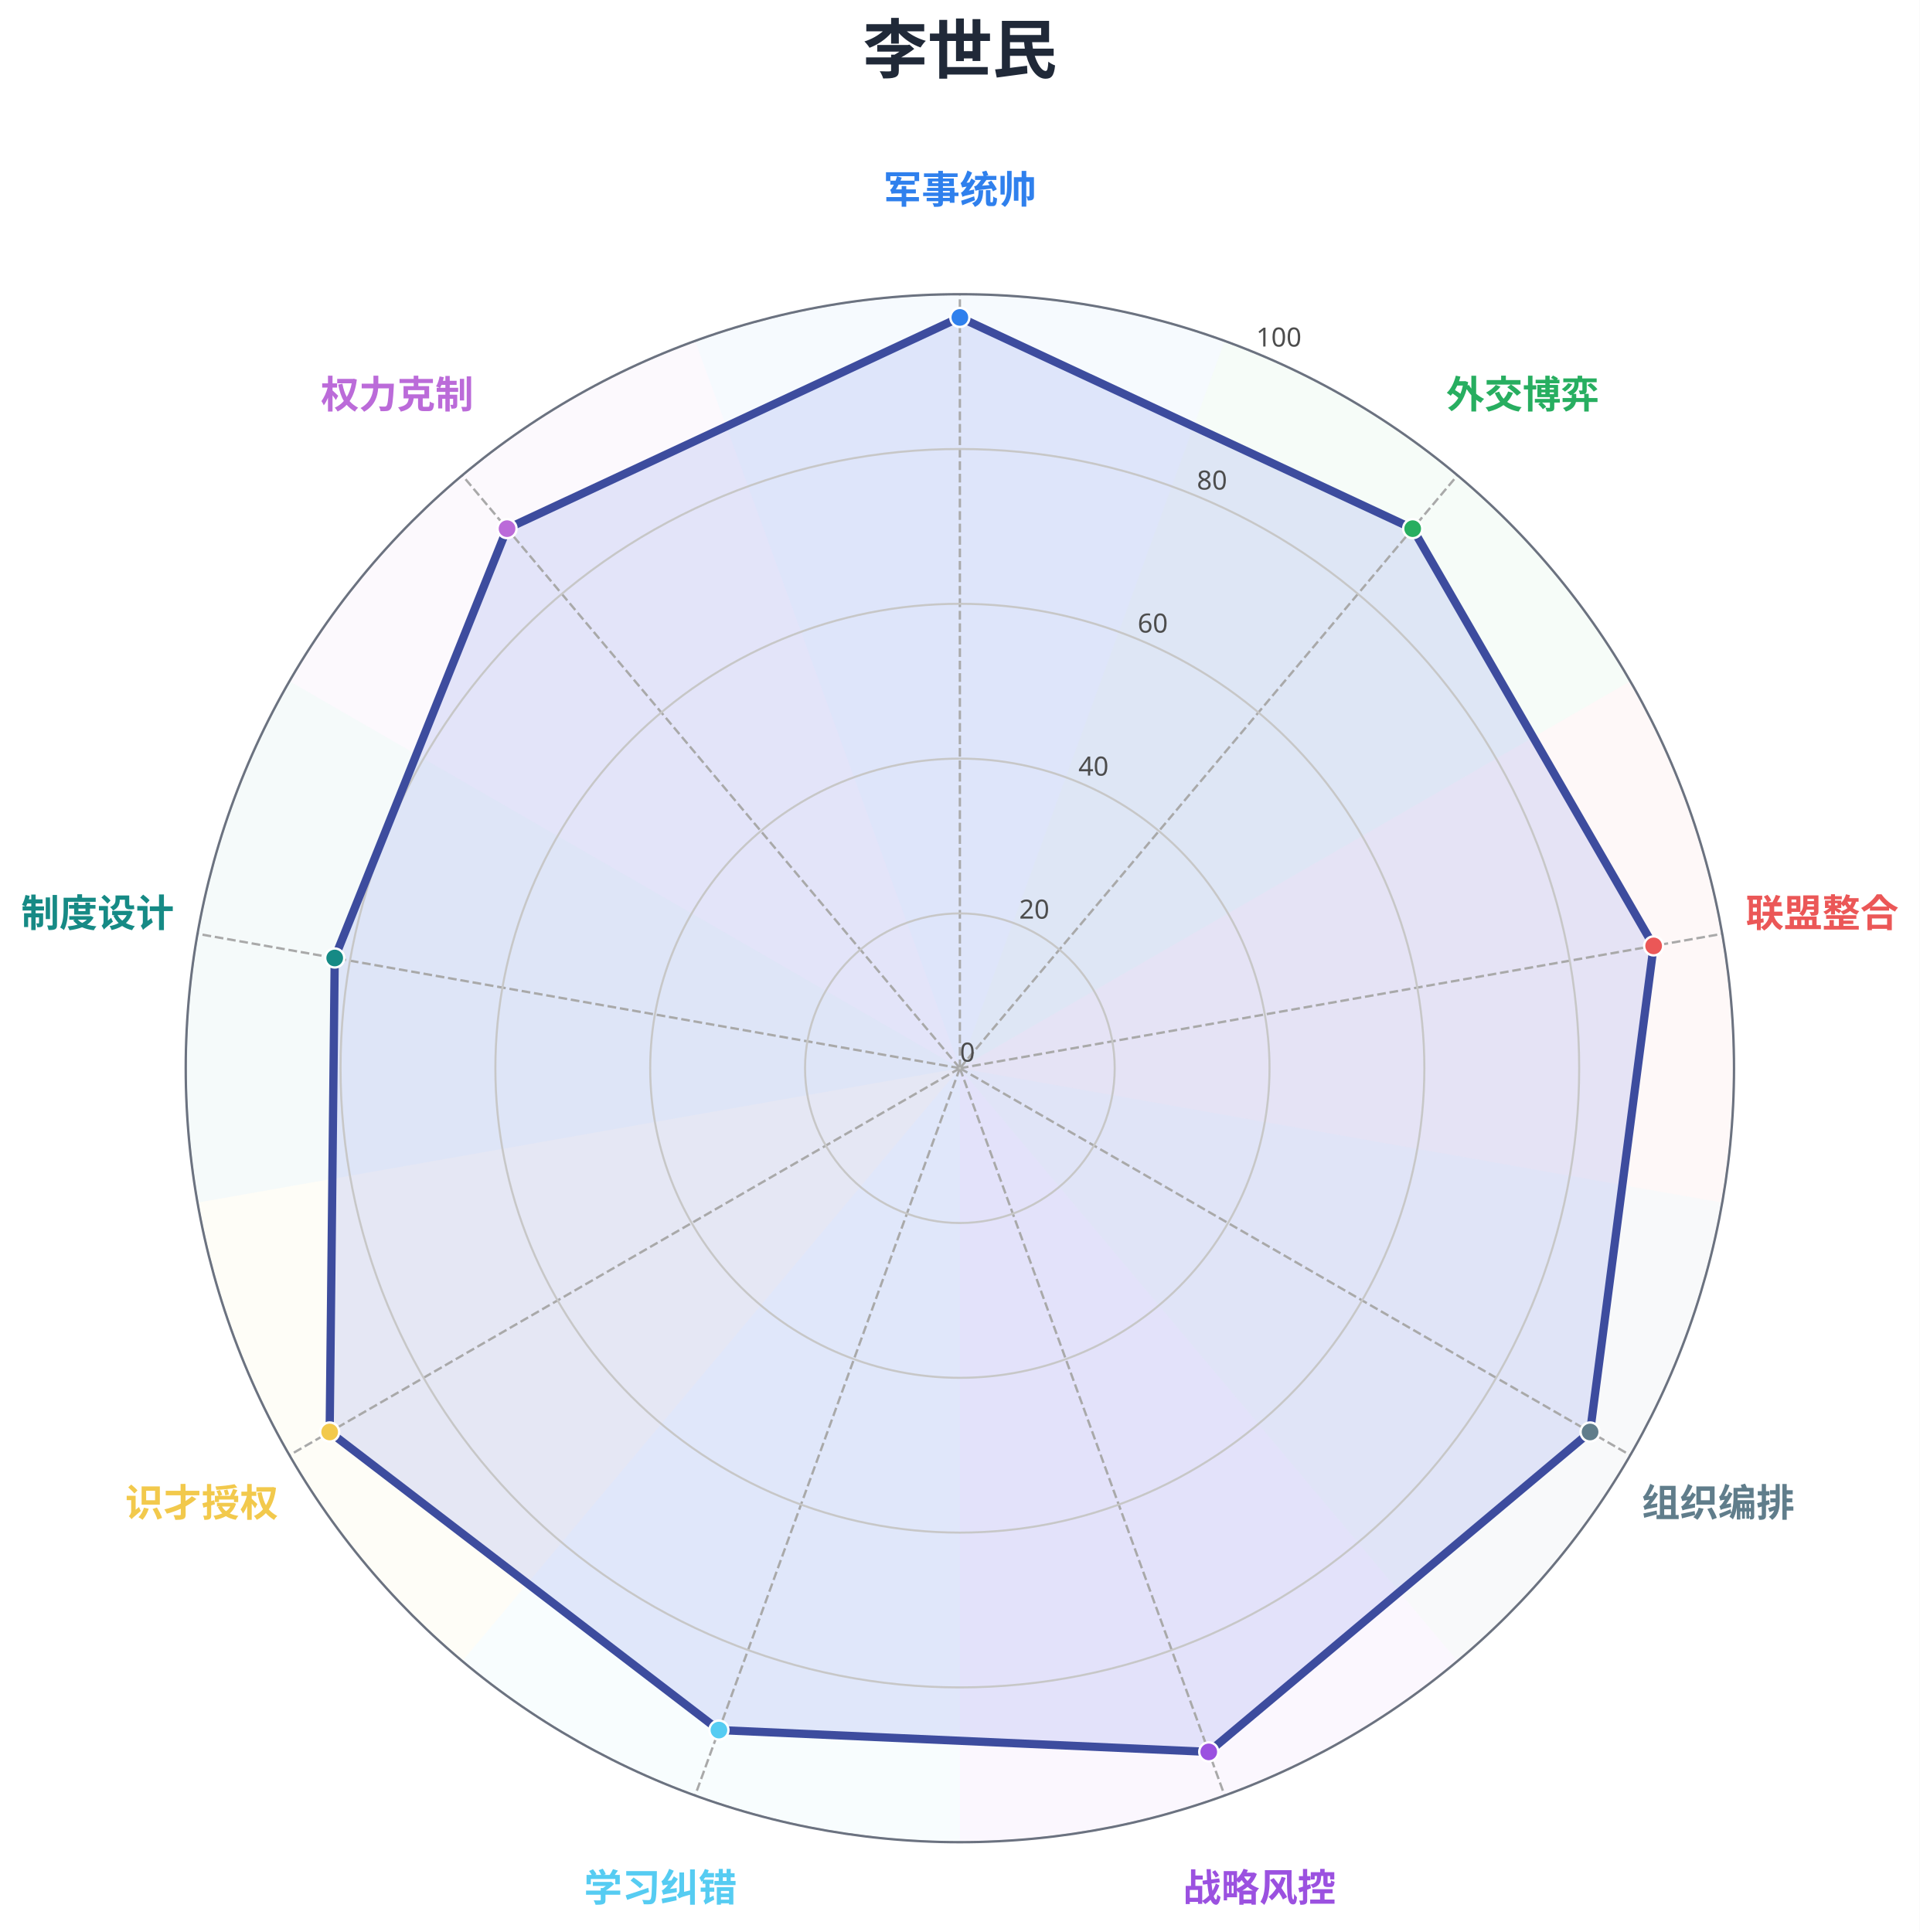
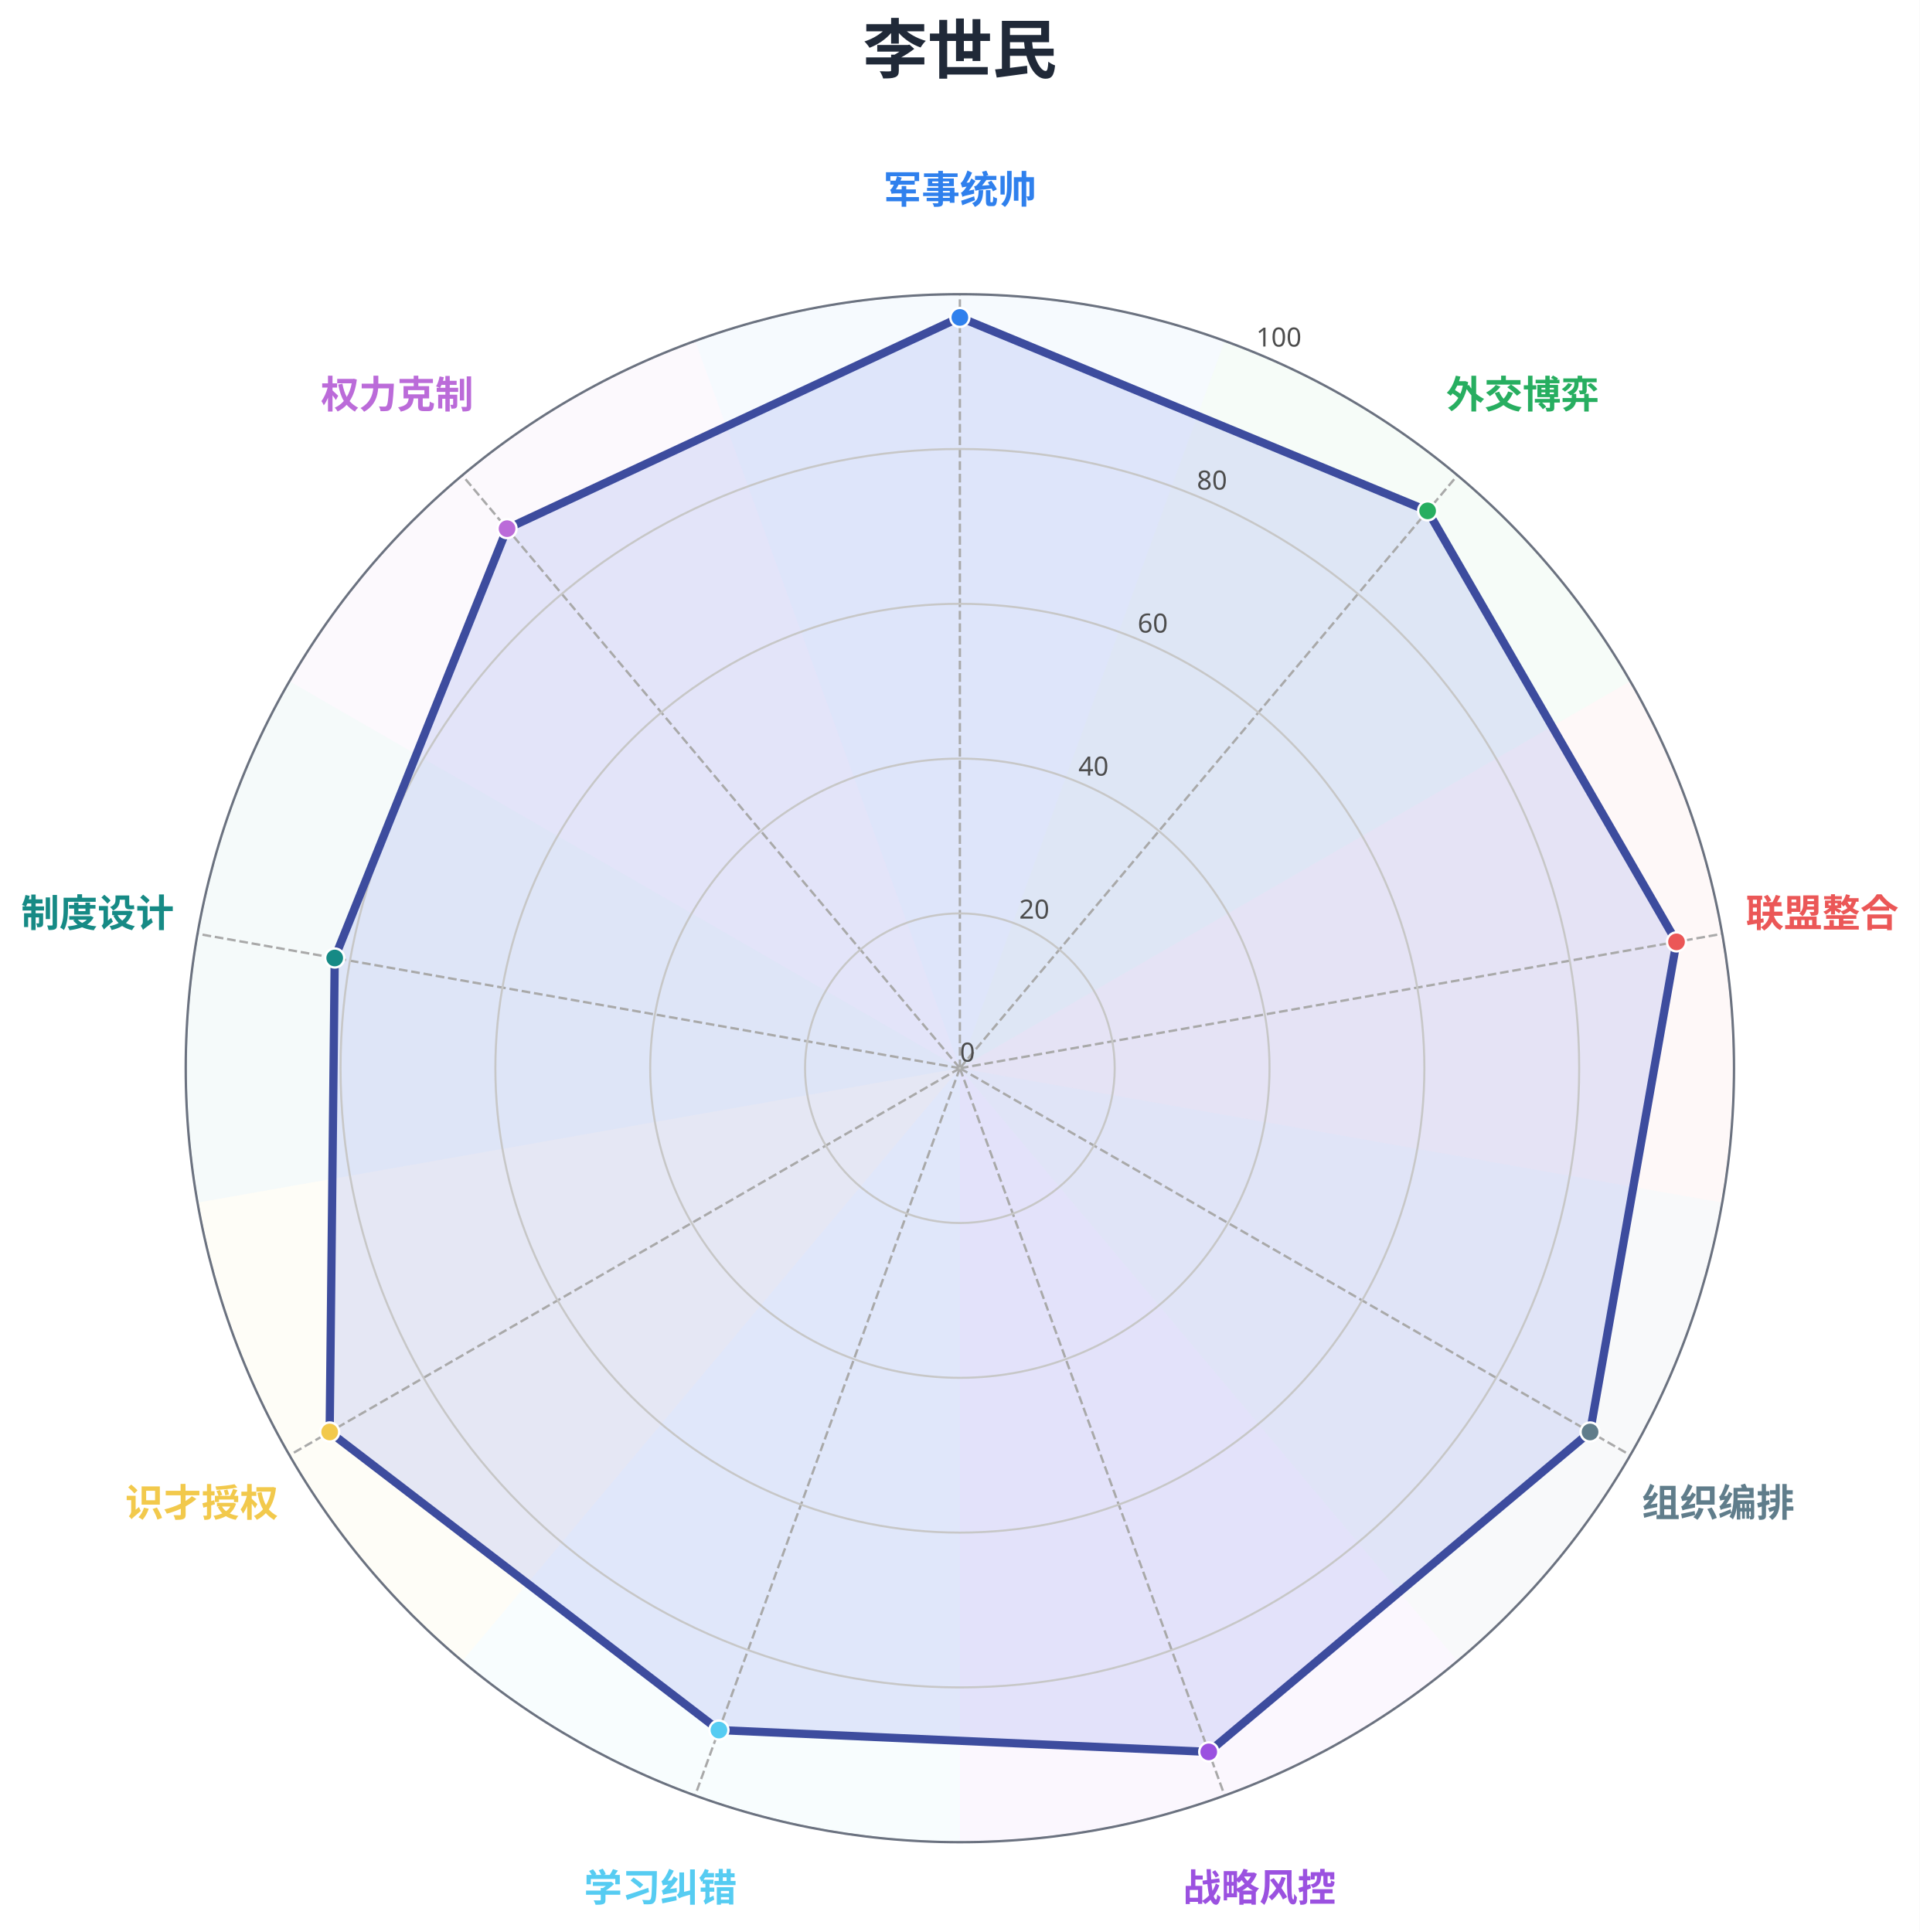
<svg xmlns="http://www.w3.org/2000/svg" xmlns:xlink="http://www.w3.org/1999/xlink" width="653.03pt" height="657.328pt" viewBox="0 0 653.03 657.328" version="1.1">
  <defs>
    <style type="text/css">*{stroke-linejoin: round; stroke-linecap: butt}</style>
  </defs>
  <g id="figure_1">
    <g id="patch_1">
      <path d="M 0 657.328 L 653.03 657.328 L 653.03 0 L 0 0 z " style="fill: #ffffff" />
    </g>
    <g id="axes_1">
      <g id="patch_2">
        <path d="M 589.855 363.438 C 589.855 328.857 583.043 294.611 569.81 262.662 C 556.576 230.713 537.177 201.681 512.725 177.229 C 488.272 152.776 459.24 133.377 427.291 120.144 C 395.342 106.91 361.097 100.098 326.515 100.098 C 291.934 100.098 257.688 106.91 225.739 120.144 C 193.79 133.377 164.758 152.776 140.306 177.229 C 115.853 201.681 96.454 230.713 83.221 262.662 C 69.987 294.611 63.175 328.857 63.175 363.438 C 63.175 398.02 69.987 432.265 83.221 464.214 C 96.454 496.163 115.853 525.195 140.306 549.648 C 164.758 574.1 193.79 593.499 225.739 606.732 C 257.688 619.966 291.934 626.778 326.515 626.778 C 361.097 626.778 395.342 619.966 427.291 606.732 C 459.24 593.499 488.272 574.1 512.725 549.648 C 537.177 525.195 556.576 496.163 569.81 464.214 C 583.043 432.265 589.855 398.02 589.855 363.438 M 326.515 363.438 C 326.515 363.438 326.515 363.438 326.515 363.438 C 326.515 363.438 326.515 363.438 326.515 363.438 C 326.515 363.438 326.515 363.438 326.515 363.438 C 326.515 363.438 326.515 363.438 326.515 363.438 C 326.515 363.438 326.515 363.438 326.515 363.438 C 326.515 363.438 326.515 363.438 326.515 363.438 C 326.515 363.438 326.515 363.438 326.515 363.438 C 326.515 363.438 326.515 363.438 326.515 363.438 C 326.515 363.438 326.515 363.438 326.515 363.438 C 326.515 363.438 326.515 363.438 326.515 363.438 C 326.515 363.438 326.515 363.438 326.515 363.438 C 326.515 363.438 326.515 363.438 326.515 363.438 C 326.515 363.438 326.515 363.438 326.515 363.438 C 326.515 363.438 326.515 363.438 326.515 363.438 C 326.515 363.438 326.515 363.438 326.515 363.438 C 326.515 363.438 326.515 363.438 326.515 363.438 z " style="fill: #ffffff" />
      </g>
      <g id="patch_3">
-         <path d="M 326.515 363.438 C 326.515 363.438 326.515 363.438 326.515 363.438 C 326.515 363.438 326.515 363.438 326.515 363.438 L 416.583 115.979 C 387.717 105.473 357.234 100.098 326.515 100.098 C 295.797 100.098 265.314 105.473 236.448 115.979 z " clip-path="url(#pb4e447059e)" style="fill: #2f80ed; opacity: 0.045" />
+         <path d="M 326.515 363.438 C 326.515 363.438 326.515 363.438 326.515 363.438 C 326.515 363.438 326.515 363.438 326.515 363.438 L 416.583 115.979 C 387.717 105.473 357.234 100.098 326.515 100.098 C 295.797 100.098 265.314 105.473 236.448 115.979 z " clip-path="url(#pd93376ce09)" style="fill: #2f80ed; opacity: 0.045" />
      </g>
      <g id="patch_4">
-         <path d="M 326.515 363.438 C 326.515 363.438 326.515 363.438 326.515 363.438 C 326.515 363.438 326.515 363.438 326.515 363.438 L 554.574 231.768 C 539.215 205.165 519.319 181.453 495.787 161.708 C 472.255 141.962 445.449 126.486 416.583 115.979 z " clip-path="url(#pb4e447059e)" style="fill: #27ae60; opacity: 0.045" />
+         <path d="M 326.515 363.438 C 326.515 363.438 326.515 363.438 326.515 363.438 C 326.515 363.438 326.515 363.438 326.515 363.438 L 554.574 231.768 C 539.215 205.165 519.319 181.453 495.787 161.708 C 472.255 141.962 445.449 126.486 416.583 115.979 z " clip-path="url(#pd93376ce09)" style="fill: #27ae60; opacity: 0.045" />
      </g>
      <g id="patch_5">
-         <path d="M 326.515 363.438 C 326.515 363.438 326.515 363.438 326.515 363.438 C 326.515 363.438 326.515 363.438 326.515 363.438 L 585.854 409.167 C 591.189 378.915 591.189 347.961 585.854 317.71 C 580.52 287.458 569.934 258.371 554.574 231.768 z " clip-path="url(#pb4e447059e)" style="fill: #eb5757; opacity: 0.045" />
+         <path d="M 326.515 363.438 C 326.515 363.438 326.515 363.438 326.515 363.438 C 326.515 363.438 326.515 363.438 326.515 363.438 L 585.854 409.167 C 591.189 378.915 591.189 347.961 585.854 317.71 C 580.52 287.458 569.934 258.371 554.574 231.768 z " clip-path="url(#pd93376ce09)" style="fill: #eb5757; opacity: 0.045" />
      </g>
      <g id="patch_6">
-         <path d="M 326.515 363.438 C 326.515 363.438 326.515 363.438 326.515 363.438 C 326.515 363.438 326.515 363.438 326.515 363.438 L 495.787 565.168 C 519.319 545.423 539.215 521.711 554.574 495.108 C 569.934 468.505 580.52 439.418 585.854 409.167 z " clip-path="url(#pb4e447059e)" style="fill: #607d8b; opacity: 0.045" />
+         <path d="M 326.515 363.438 C 326.515 363.438 326.515 363.438 326.515 363.438 C 326.515 363.438 326.515 363.438 326.515 363.438 L 495.787 565.168 C 519.319 545.423 539.215 521.711 554.574 495.108 C 569.934 468.505 580.52 439.418 585.854 409.167 z " clip-path="url(#pd93376ce09)" style="fill: #607d8b; opacity: 0.045" />
      </g>
      <g id="patch_7">
-         <path d="M 326.515 363.438 C 326.515 363.438 326.515 363.438 326.515 363.438 C 326.515 363.438 326.515 363.438 326.515 363.438 L 326.515 626.778 C 357.234 626.778 387.717 621.403 416.583 610.897 C 445.449 600.39 472.255 584.914 495.787 565.168 z " clip-path="url(#pb4e447059e)" style="fill: #9b51e0; opacity: 0.045" />
+         <path d="M 326.515 363.438 C 326.515 363.438 326.515 363.438 326.515 363.438 C 326.515 363.438 326.515 363.438 326.515 363.438 L 326.515 626.778 C 357.234 626.778 387.717 621.403 416.583 610.897 C 445.449 600.39 472.255 584.914 495.787 565.168 z " clip-path="url(#pd93376ce09)" style="fill: #9b51e0; opacity: 0.045" />
      </g>
      <g id="patch_8">
-         <path d="M 326.515 363.438 C 326.515 363.438 326.515 363.438 326.515 363.438 C 326.515 363.438 326.515 363.438 326.515 363.438 L 157.243 565.168 C 180.775 584.914 207.582 600.39 236.448 610.897 C 265.314 621.403 295.797 626.778 326.515 626.778 z " clip-path="url(#pb4e447059e)" style="fill: #56ccf2; opacity: 0.045" />
+         <path d="M 326.515 363.438 C 326.515 363.438 326.515 363.438 326.515 363.438 C 326.515 363.438 326.515 363.438 326.515 363.438 L 157.243 565.168 C 180.775 584.914 207.582 600.39 236.448 610.897 C 265.314 621.403 295.797 626.778 326.515 626.778 z " clip-path="url(#pd93376ce09)" style="fill: #56ccf2; opacity: 0.045" />
      </g>
      <g id="patch_9">
-         <path d="M 326.515 363.438 C 326.515 363.438 326.515 363.438 326.515 363.438 C 326.515 363.438 326.515 363.438 326.515 363.438 L 67.176 409.167 C 72.51 439.418 83.097 468.505 98.456 495.108 C 113.815 521.711 133.712 545.423 157.243 565.168 z " clip-path="url(#pb4e447059e)" style="fill: #f2c94c; opacity: 0.045" />
+         <path d="M 326.515 363.438 C 326.515 363.438 326.515 363.438 326.515 363.438 C 326.515 363.438 326.515 363.438 326.515 363.438 L 67.176 409.167 C 72.51 439.418 83.097 468.505 98.456 495.108 C 113.815 521.711 133.712 545.423 157.243 565.168 z " clip-path="url(#pd93376ce09)" style="fill: #f2c94c; opacity: 0.045" />
      </g>
      <g id="patch_10">
-         <path d="M 326.515 363.438 C 326.515 363.438 326.515 363.438 326.515 363.438 C 326.515 363.438 326.515 363.438 326.515 363.438 L 98.456 231.768 C 83.097 258.371 72.51 287.458 67.176 317.71 C 61.842 347.961 61.842 378.915 67.176 409.167 z " clip-path="url(#pb4e447059e)" style="fill: #168a85; opacity: 0.045" />
+         <path d="M 326.515 363.438 C 326.515 363.438 326.515 363.438 326.515 363.438 C 326.515 363.438 326.515 363.438 326.515 363.438 L 98.456 231.768 C 83.097 258.371 72.51 287.458 67.176 317.71 C 61.842 347.961 61.842 378.915 67.176 409.167 z " clip-path="url(#pd93376ce09)" style="fill: #168a85; opacity: 0.045" />
      </g>
      <g id="patch_11">
-         <path d="M 326.515 363.438 C 326.515 363.438 326.515 363.438 326.515 363.438 C 326.515 363.438 326.515 363.438 326.515 363.438 L 236.448 115.979 C 207.582 126.486 180.775 141.962 157.243 161.708 C 133.712 181.453 113.815 205.165 98.456 231.768 z " clip-path="url(#pb4e447059e)" style="fill: #bb6bd9; opacity: 0.045" />
+         <path d="M 326.515 363.438 C 326.515 363.438 326.515 363.438 326.515 363.438 C 326.515 363.438 326.515 363.438 326.515 363.438 L 236.448 115.979 C 207.582 126.486 180.775 141.962 157.243 161.708 C 133.712 181.453 113.815 205.165 98.456 231.768 z " clip-path="url(#pd93376ce09)" style="fill: #bb6bd9; opacity: 0.045" />
      </g>
      <g id="patch_12">
-         <path d="M 326.515 107.998 L 480.552 179.864 L 562.514 321.825 L 540.891 487.208 L 411.179 596.049 L 244.554 588.625 L 112.14 487.208 L 113.857 325.941 L 172.478 179.864 z " clip-path="url(#pb4e447059e)" style="fill: #5e72e4; opacity: 0.16; stroke: #5e72e4; stroke-linejoin: miter" />
+         <path d="M 326.515 107.998 L 485.631 173.812 L 570.294 320.453 L 540.891 487.208 L 411.179 596.049 L 244.554 588.625 L 112.14 487.208 L 113.857 325.941 L 172.478 179.864 z " clip-path="url(#pd93376ce09)" style="fill: #5e72e4; opacity: 0.16; stroke: #5e72e4; stroke-linejoin: miter" />
      </g>
      <g id="matplotlib.axis_1">
        <g id="xtick_1">
          <g id="line2d_1">
-             <path d="M 326.515 363.438 L 326.515 100.098 " clip-path="url(#pb4e447059e)" style="fill: none; stroke-dasharray: 2.96,1.28; stroke-dashoffset: 0; stroke: #a9a9a9; stroke-width: 0.8" />
+             <path d="M 326.515 363.438 L 326.515 100.098 " clip-path="url(#pd93376ce09)" style="fill: none; stroke-dasharray: 2.96,1.28; stroke-dashoffset: 0; stroke: #a9a9a9; stroke-width: 0.8" />
          </g>
          <g id="text_1">
            <text style="font-weight: 600; font-size: 13px; font-family: 'Microsoft YaHei'; text-anchor: middle; fill: #2f80ed" x="326.515" y="69.178" transform="rotate(-0 326.5151 69.17812)">军事统帅</text>
          </g>
        </g>
        <g id="xtick_2">
          <g id="line2d_2">
-             <path d="M 326.515 363.438 L 495.787 161.708 " clip-path="url(#pb4e447059e)" style="fill: none; stroke-dasharray: 2.96,1.28; stroke-dashoffset: 0; stroke: #a9a9a9; stroke-width: 0.8" />
+             <path d="M 326.515 363.438 L 495.787 161.708 " clip-path="url(#pd93376ce09)" style="fill: none; stroke-dasharray: 2.96,1.28; stroke-dashoffset: 0; stroke: #a9a9a9; stroke-width: 0.8" />
          </g>
          <g id="text_2">
            <text style="font-weight: 600; font-size: 13px; font-family: 'Microsoft YaHei'; text-anchor: middle; fill: #27ae60" x="517.963" y="138.859" transform="rotate(-0 517.963 138.8594)">外交博弈</text>
          </g>
        </g>
        <g id="xtick_3">
          <g id="line2d_3">
-             <path d="M 326.515 363.438 L 585.854 317.71 " clip-path="url(#pb4e447059e)" style="fill: none; stroke-dasharray: 2.96,1.28; stroke-dashoffset: 0; stroke: #a9a9a9; stroke-width: 0.8" />
+             <path d="M 326.515 363.438 L 585.854 317.71 " clip-path="url(#pd93376ce09)" style="fill: none; stroke-dasharray: 2.96,1.28; stroke-dashoffset: 0; stroke: #a9a9a9; stroke-width: 0.8" />
          </g>
          <g id="text_3">
            <text style="font-weight: 600; font-size: 13px; font-family: 'Microsoft YaHei'; text-anchor: middle; fill: #eb5757" x="619.83" y="315.299" transform="rotate(-0 619.8303 315.2988)">联盟整合</text>
          </g>
        </g>
        <g id="xtick_4">
          <g id="line2d_4">
-             <path d="M 326.515 363.438 L 554.574 495.108 " clip-path="url(#pb4e447059e)" style="fill: none; stroke-dasharray: 2.96,1.28; stroke-dashoffset: 0; stroke: #a9a9a9; stroke-width: 0.8" />
+             <path d="M 326.515 363.438 L 554.574 495.108 " clip-path="url(#pd93376ce09)" style="fill: none; stroke-dasharray: 2.96,1.28; stroke-dashoffset: 0; stroke: #a9a9a9; stroke-width: 0.8" />
          </g>
          <g id="text_4">
            <text style="font-weight: 600; font-size: 13px; font-family: 'Microsoft YaHei'; text-anchor: middle; fill: #607d8b" x="584.452" y="515.938" transform="rotate(-0 584.4521 515.9381)">组织编排</text>
          </g>
        </g>
        <g id="xtick_5">
          <g id="line2d_5">
-             <path d="M 326.515 363.438 L 416.583 610.897 " clip-path="url(#pb4e447059e)" style="fill: none; stroke-dasharray: 2.96,1.28; stroke-dashoffset: 0; stroke: #a9a9a9; stroke-width: 0.8" />
+             <path d="M 326.515 363.438 L 416.583 610.897 " clip-path="url(#pd93376ce09)" style="fill: none; stroke-dasharray: 2.96,1.28; stroke-dashoffset: 0; stroke: #a9a9a9; stroke-width: 0.8" />
          </g>
          <g id="text_5">
            <text style="font-weight: 600; font-size: 13px; font-family: 'Microsoft YaHei'; text-anchor: middle; fill: #9b51e0" x="428.382" y="646.896" transform="rotate(-0 428.3824 646.8962)">战略风控</text>
          </g>
        </g>
        <g id="xtick_6">
          <g id="line2d_6">
-             <path d="M 326.515 363.438 L 236.448 610.897 " clip-path="url(#pb4e447059e)" style="fill: none; stroke-dasharray: 2.96,1.28; stroke-dashoffset: 0; stroke: #a9a9a9; stroke-width: 0.8" />
+             <path d="M 326.515 363.438 L 236.448 610.897 " clip-path="url(#pd93376ce09)" style="fill: none; stroke-dasharray: 2.96,1.28; stroke-dashoffset: 0; stroke: #a9a9a9; stroke-width: 0.8" />
          </g>
          <g id="text_6">
            <text style="font-weight: 600; font-size: 13px; font-family: 'Microsoft YaHei'; text-anchor: middle; fill: #56ccf2" x="224.648" y="646.896" transform="rotate(-0 224.6479 646.8962)">学习纠错</text>
          </g>
        </g>
        <g id="xtick_7">
          <g id="line2d_7">
-             <path d="M 326.515 363.438 L 98.456 495.108 " clip-path="url(#pb4e447059e)" style="fill: none; stroke-dasharray: 2.96,1.28; stroke-dashoffset: 0; stroke: #a9a9a9; stroke-width: 0.8" />
+             <path d="M 326.515 363.438 L 98.456 495.108 " clip-path="url(#pd93376ce09)" style="fill: none; stroke-dasharray: 2.96,1.28; stroke-dashoffset: 0; stroke: #a9a9a9; stroke-width: 0.8" />
          </g>
          <g id="text_7">
            <text style="font-weight: 600; font-size: 13px; font-family: 'Microsoft YaHei'; text-anchor: middle; fill: #f2c94c" x="68.578" y="515.938" transform="rotate(-0 68.57814 515.9381)">识才授权</text>
          </g>
        </g>
        <g id="xtick_8">
          <g id="line2d_8">
-             <path d="M 326.515 363.438 L 67.176 317.71 " clip-path="url(#pb4e447059e)" style="fill: none; stroke-dasharray: 2.96,1.28; stroke-dashoffset: 0; stroke: #a9a9a9; stroke-width: 0.8" />
+             <path d="M 326.515 363.438 L 67.176 317.71 " clip-path="url(#pd93376ce09)" style="fill: none; stroke-dasharray: 2.96,1.28; stroke-dashoffset: 0; stroke: #a9a9a9; stroke-width: 0.8" />
          </g>
          <g id="text_8">
            <text style="font-weight: 600; font-size: 13px; font-family: 'Microsoft YaHei'; text-anchor: middle; fill: #168a85" x="33.2" y="315.299" transform="rotate(-0 33.2 315.2988)">制度设计</text>
          </g>
        </g>
        <g id="xtick_9">
          <g id="line2d_9">
-             <path d="M 326.515 363.438 L 157.243 161.708 " clip-path="url(#pb4e447059e)" style="fill: none; stroke-dasharray: 2.96,1.28; stroke-dashoffset: 0; stroke: #a9a9a9; stroke-width: 0.8" />
+             <path d="M 326.515 363.438 L 157.243 161.708 " clip-path="url(#pd93376ce09)" style="fill: none; stroke-dasharray: 2.96,1.28; stroke-dashoffset: 0; stroke: #a9a9a9; stroke-width: 0.8" />
          </g>
          <g id="text_9">
            <text style="font-weight: 600; font-size: 13px; font-family: 'Microsoft YaHei'; text-anchor: middle; fill: #bb6bd9" x="135.067" y="138.859" transform="rotate(-0 135.0673 138.8594)">权力克制</text>
          </g>
        </g>
      </g>
      <g id="matplotlib.axis_2">
        <g id="ytick_1">
          <g id="line2d_10">
-             <path d="M 326.515 363.438 C 326.515 363.438 326.515 363.438 326.515 363.438 C 326.515 363.438 326.515 363.438 326.515 363.438 C 326.515 363.438 326.515 363.438 326.515 363.438 C 326.515 363.438 326.515 363.438 326.515 363.438 C 326.515 363.438 326.515 363.438 326.515 363.438 C 326.515 363.438 326.515 363.438 326.515 363.438 C 326.515 363.438 326.515 363.438 326.515 363.438 C 326.515 363.438 326.515 363.438 326.515 363.438 C 326.515 363.438 326.515 363.438 326.515 363.438 C 326.515 363.438 326.515 363.438 326.515 363.438 C 326.515 363.438 326.515 363.438 326.515 363.438 C 326.515 363.438 326.515 363.438 326.515 363.438 C 326.515 363.438 326.515 363.438 326.515 363.438 C 326.515 363.438 326.515 363.438 326.515 363.438 C 326.515 363.438 326.515 363.438 326.515 363.438 C 326.515 363.438 326.515 363.438 326.515 363.438 " clip-path="url(#pb4e447059e)" style="fill: none; stroke: #c7c7c7; stroke-width: 0.7; stroke-linecap: square" />
+             <path d="M 326.515 363.438 C 326.515 363.438 326.515 363.438 326.515 363.438 C 326.515 363.438 326.515 363.438 326.515 363.438 C 326.515 363.438 326.515 363.438 326.515 363.438 C 326.515 363.438 326.515 363.438 326.515 363.438 C 326.515 363.438 326.515 363.438 326.515 363.438 C 326.515 363.438 326.515 363.438 326.515 363.438 C 326.515 363.438 326.515 363.438 326.515 363.438 C 326.515 363.438 326.515 363.438 326.515 363.438 C 326.515 363.438 326.515 363.438 326.515 363.438 C 326.515 363.438 326.515 363.438 326.515 363.438 C 326.515 363.438 326.515 363.438 326.515 363.438 C 326.515 363.438 326.515 363.438 326.515 363.438 C 326.515 363.438 326.515 363.438 326.515 363.438 C 326.515 363.438 326.515 363.438 326.515 363.438 C 326.515 363.438 326.515 363.438 326.515 363.438 C 326.515 363.438 326.515 363.438 326.515 363.438 " clip-path="url(#pd93376ce09)" style="fill: none; stroke: #c7c7c7; stroke-width: 0.7; stroke-linecap: square" />
          </g>
          <g id="text_10">
            <text style="font-size: 9px; font-family: 'Microsoft YaHei'; text-anchor: start; fill: #4d4d4d" x="326.515" y="361.201" transform="rotate(-0 326.5151 361.2007)">0</text>
          </g>
        </g>
        <g id="ytick_2">
          <g id="line2d_11">
-             <path d="M 326.515 310.77 C 333.431 310.77 340.28 312.132 346.67 314.779 C 353.06 317.426 358.866 321.306 363.757 326.196 C 368.648 331.087 372.527 336.893 375.174 343.283 C 377.821 349.673 379.183 356.522 379.183 363.438 C 379.183 370.354 377.821 377.203 375.174 383.593 C 372.527 389.983 368.648 395.789 363.757 400.68 C 358.866 405.571 353.06 409.45 346.67 412.097 C 340.28 414.744 333.431 416.106 326.515 416.106 C 319.599 416.106 312.75 414.744 306.36 412.097 C 299.97 409.45 294.164 405.571 289.273 400.68 C 284.383 395.789 280.503 389.983 277.856 383.593 C 275.21 377.203 273.847 370.354 273.847 363.438 C 273.847 356.522 275.21 349.673 277.856 343.283 C 280.503 336.893 284.383 331.087 289.273 326.196 C 294.164 321.306 299.97 317.426 306.36 314.779 C 312.75 312.132 319.599 310.77 326.515 310.77 " clip-path="url(#pb4e447059e)" style="fill: none; stroke: #c7c7c7; stroke-width: 0.7; stroke-linecap: square" />
+             <path d="M 326.515 310.77 C 333.431 310.77 340.28 312.132 346.67 314.779 C 353.06 317.426 358.866 321.306 363.757 326.196 C 368.648 331.087 372.527 336.893 375.174 343.283 C 377.821 349.673 379.183 356.522 379.183 363.438 C 379.183 370.354 377.821 377.203 375.174 383.593 C 372.527 389.983 368.648 395.789 363.757 400.68 C 358.866 405.571 353.06 409.45 346.67 412.097 C 340.28 414.744 333.431 416.106 326.515 416.106 C 319.599 416.106 312.75 414.744 306.36 412.097 C 299.97 409.45 294.164 405.571 289.273 400.68 C 284.383 395.789 280.503 389.983 277.856 383.593 C 275.21 377.203 273.847 370.354 273.847 363.438 C 273.847 356.522 275.21 349.673 277.856 343.283 C 280.503 336.893 284.383 331.087 289.273 326.196 C 294.164 321.306 299.97 317.426 306.36 314.779 C 312.75 312.132 319.599 310.77 326.515 310.77 " clip-path="url(#pd93376ce09)" style="fill: none; stroke: #c7c7c7; stroke-width: 0.7; stroke-linecap: square" />
          </g>
          <g id="text_11">
            <text style="font-size: 9px; font-family: 'Microsoft YaHei'; text-anchor: start; fill: #4d4d4d" x="346.67" y="312.542" transform="rotate(-0 346.6703 312.5418)">20</text>
          </g>
        </g>
        <g id="ytick_3">
          <g id="line2d_12">
-             <path d="M 326.515 258.102 C 340.348 258.102 354.046 260.827 366.825 266.12 C 379.605 271.414 391.218 279.173 400.999 288.954 C 410.78 298.735 418.539 310.348 423.833 323.128 C 429.126 335.907 431.851 349.605 431.851 363.438 C 431.851 377.271 429.126 390.969 423.833 403.748 C 418.539 416.528 410.78 428.141 400.999 437.922 C 391.218 447.703 379.605 455.462 366.825 460.756 C 354.046 466.049 340.348 468.774 326.515 468.774 C 312.683 468.774 298.984 466.049 286.205 460.756 C 273.425 455.462 261.812 447.703 252.031 437.922 C 242.25 428.141 234.491 416.528 229.197 403.748 C 223.904 390.969 221.179 377.271 221.179 363.438 C 221.179 349.605 223.904 335.907 229.197 323.128 C 234.491 310.348 242.25 298.735 252.031 288.954 C 261.812 279.173 273.425 271.414 286.205 266.12 C 298.984 260.827 312.683 258.102 326.515 258.102 " clip-path="url(#pb4e447059e)" style="fill: none; stroke: #c7c7c7; stroke-width: 0.7; stroke-linecap: square" />
+             <path d="M 326.515 258.102 C 340.348 258.102 354.046 260.827 366.825 266.12 C 379.605 271.414 391.218 279.173 400.999 288.954 C 410.78 298.735 418.539 310.348 423.833 323.128 C 429.126 335.907 431.851 349.605 431.851 363.438 C 431.851 377.271 429.126 390.969 423.833 403.748 C 418.539 416.528 410.78 428.141 400.999 437.922 C 391.218 447.703 379.605 455.462 366.825 460.756 C 354.046 466.049 340.348 468.774 326.515 468.774 C 312.683 468.774 298.984 466.049 286.205 460.756 C 273.425 455.462 261.812 447.703 252.031 437.922 C 242.25 428.141 234.491 416.528 229.197 403.748 C 223.904 390.969 221.179 377.271 221.179 363.438 C 221.179 349.605 223.904 335.907 229.197 323.128 C 234.491 310.348 242.25 298.735 252.031 288.954 C 261.812 279.173 273.425 271.414 286.205 266.12 C 298.984 260.827 312.683 258.102 326.515 258.102 " clip-path="url(#pd93376ce09)" style="fill: none; stroke: #c7c7c7; stroke-width: 0.7; stroke-linecap: square" />
          </g>
          <g id="text_12">
            <text style="font-size: 9px; font-family: 'Microsoft YaHei'; text-anchor: start; fill: #4d4d4d" x="366.825" y="263.883" transform="rotate(-0 366.8255 263.8829)">40</text>
          </g>
        </g>
        <g id="ytick_4">
          <g id="line2d_13">
-             <path d="M 326.515 205.434 C 347.264 205.434 367.811 209.521 386.981 217.461 C 406.15 225.402 423.569 237.041 438.241 251.712 C 452.913 266.384 464.552 283.803 472.492 302.973 C 480.432 322.142 484.519 342.689 484.519 363.438 C 484.519 384.187 480.432 404.734 472.492 423.904 C 464.552 443.073 452.913 460.492 438.241 475.164 C 423.569 489.835 406.15 501.474 386.981 509.415 C 367.811 517.355 347.264 521.442 326.515 521.442 C 305.766 521.442 285.219 517.355 266.05 509.415 C 246.88 501.474 229.461 489.835 214.789 475.164 C 200.118 460.492 188.479 443.073 180.538 423.904 C 172.598 404.734 168.511 384.187 168.511 363.438 C 168.511 342.689 172.598 322.142 180.538 302.973 C 188.479 283.803 200.118 266.384 214.789 251.712 C 229.461 237.041 246.88 225.402 266.05 217.461 C 285.219 209.521 305.766 205.434 326.515 205.434 " clip-path="url(#pb4e447059e)" style="fill: none; stroke: #c7c7c7; stroke-width: 0.7; stroke-linecap: square" />
+             <path d="M 326.515 205.434 C 347.264 205.434 367.811 209.521 386.981 217.461 C 406.15 225.402 423.569 237.041 438.241 251.712 C 452.913 266.384 464.552 283.803 472.492 302.973 C 480.432 322.142 484.519 342.689 484.519 363.438 C 484.519 384.187 480.432 404.734 472.492 423.904 C 464.552 443.073 452.913 460.492 438.241 475.164 C 423.569 489.835 406.15 501.474 386.981 509.415 C 367.811 517.355 347.264 521.442 326.515 521.442 C 305.766 521.442 285.219 517.355 266.05 509.415 C 246.88 501.474 229.461 489.835 214.789 475.164 C 200.118 460.492 188.479 443.073 180.538 423.904 C 172.598 404.734 168.511 384.187 168.511 363.438 C 168.511 342.689 172.598 322.142 180.538 302.973 C 188.479 283.803 200.118 266.384 214.789 251.712 C 229.461 237.041 246.88 225.402 266.05 217.461 C 285.219 209.521 305.766 205.434 326.515 205.434 " clip-path="url(#pd93376ce09)" style="fill: none; stroke: #c7c7c7; stroke-width: 0.7; stroke-linecap: square" />
          </g>
          <g id="text_13">
            <text style="font-size: 9px; font-family: 'Microsoft YaHei'; text-anchor: start; fill: #4d4d4d" x="386.981" y="215.224" transform="rotate(-0 386.9807 215.224)">60</text>
          </g>
        </g>
        <g id="ytick_5">
          <g id="line2d_14">
-             <path d="M 326.515 152.766 C 354.18 152.766 381.577 158.215 407.136 168.802 C 432.695 179.39 455.92 194.908 475.483 214.47 C 495.045 234.033 510.564 257.258 521.151 282.817 C 531.738 308.377 537.187 335.773 537.187 363.438 C 537.187 391.103 531.738 418.499 521.151 444.059 C 510.564 469.618 495.045 492.843 475.483 512.406 C 455.92 531.968 432.695 547.487 407.136 558.074 C 381.577 568.661 354.18 574.11 326.515 574.11 C 298.85 574.11 271.454 568.661 245.894 558.074 C 220.335 547.487 197.11 531.968 177.548 512.406 C 157.985 492.843 142.467 469.618 131.88 444.059 C 121.293 418.499 115.843 391.103 115.843 363.438 C 115.843 335.773 121.293 308.377 131.88 282.817 C 142.467 257.258 157.985 234.033 177.548 214.47 C 197.11 194.908 220.335 179.39 245.894 168.802 C 271.454 158.215 298.85 152.766 326.515 152.766 " clip-path="url(#pb4e447059e)" style="fill: none; stroke: #c7c7c7; stroke-width: 0.7; stroke-linecap: square" />
+             <path d="M 326.515 152.766 C 354.18 152.766 381.577 158.215 407.136 168.802 C 432.695 179.39 455.92 194.908 475.483 214.47 C 495.045 234.033 510.564 257.258 521.151 282.817 C 531.738 308.377 537.187 335.773 537.187 363.438 C 537.187 391.103 531.738 418.499 521.151 444.059 C 510.564 469.618 495.045 492.843 475.483 512.406 C 455.92 531.968 432.695 547.487 407.136 558.074 C 381.577 568.661 354.18 574.11 326.515 574.11 C 298.85 574.11 271.454 568.661 245.894 558.074 C 220.335 547.487 197.11 531.968 177.548 512.406 C 157.985 492.843 142.467 469.618 131.88 444.059 C 121.293 418.499 115.843 391.103 115.843 363.438 C 115.843 335.773 121.293 308.377 131.88 282.817 C 142.467 257.258 157.985 234.033 177.548 214.47 C 197.11 194.908 220.335 179.39 245.894 168.802 C 271.454 158.215 298.85 152.766 326.515 152.766 " clip-path="url(#pd93376ce09)" style="fill: none; stroke: #c7c7c7; stroke-width: 0.7; stroke-linecap: square" />
          </g>
          <g id="text_14">
            <text style="font-size: 9px; font-family: 'Microsoft YaHei'; text-anchor: start; fill: #4d4d4d" x="407.136" y="166.565" transform="rotate(-0 407.1358 166.5652)">80</text>
          </g>
        </g>
        <g id="ytick_6">
          <g id="line2d_15">
-             <path d="M 326.515 100.098 C 361.097 100.098 395.342 106.91 427.291 120.144 C 459.24 133.377 488.272 152.776 512.725 177.229 C 537.177 201.681 556.576 230.713 569.81 262.662 C 583.043 294.611 589.855 328.857 589.855 363.438 C 589.855 398.02 583.043 432.265 569.81 464.214 C 556.576 496.163 537.177 525.195 512.725 549.648 C 488.272 574.1 459.24 593.499 427.291 606.732 C 395.342 619.966 361.097 626.778 326.515 626.778 C 291.934 626.778 257.688 619.966 225.739 606.732 C 193.79 593.499 164.758 574.1 140.306 549.648 C 115.853 525.195 96.454 496.163 83.221 464.214 C 69.987 432.265 63.175 398.02 63.175 363.438 C 63.175 328.857 69.987 294.611 83.221 262.662 C 96.454 230.713 115.853 201.681 140.306 177.229 C 164.758 152.776 193.79 133.377 225.739 120.144 C 257.688 106.91 291.934 100.098 326.515 100.098 " clip-path="url(#pb4e447059e)" style="fill: none; stroke: #c7c7c7; stroke-width: 0.7; stroke-linecap: square" />
+             <path d="M 326.515 100.098 C 361.097 100.098 395.342 106.91 427.291 120.144 C 459.24 133.377 488.272 152.776 512.725 177.229 C 537.177 201.681 556.576 230.713 569.81 262.662 C 583.043 294.611 589.855 328.857 589.855 363.438 C 589.855 398.02 583.043 432.265 569.81 464.214 C 556.576 496.163 537.177 525.195 512.725 549.648 C 488.272 574.1 459.24 593.499 427.291 606.732 C 395.342 619.966 361.097 626.778 326.515 626.778 C 291.934 626.778 257.688 619.966 225.739 606.732 C 193.79 593.499 164.758 574.1 140.306 549.648 C 115.853 525.195 96.454 496.163 83.221 464.214 C 69.987 432.265 63.175 398.02 63.175 363.438 C 63.175 328.857 69.987 294.611 83.221 262.662 C 96.454 230.713 115.853 201.681 140.306 177.229 C 164.758 152.776 193.79 133.377 225.739 120.144 C 257.688 106.91 291.934 100.098 326.515 100.098 " clip-path="url(#pd93376ce09)" style="fill: none; stroke: #c7c7c7; stroke-width: 0.7; stroke-linecap: square" />
          </g>
          <g id="text_15">
            <text style="font-size: 9px; font-family: 'Microsoft YaHei'; text-anchor: start; fill: #4d4d4d" x="427.291" y="117.906" transform="rotate(-0 427.291 117.9063)">100</text>
          </g>
        </g>
      </g>
      <g id="line2d_16">
-         <path d="M 326.515 107.998 L 480.552 179.864 L 562.514 321.825 L 540.891 487.208 L 411.179 596.049 L 244.554 588.625 L 112.14 487.208 L 113.857 325.941 L 172.478 179.864 L 326.515 107.998 " clip-path="url(#pb4e447059e)" style="fill: none; stroke: #3d4c9e; stroke-width: 2.8; stroke-linecap: square" />
+         <path d="M 326.515 107.998 L 485.631 173.812 L 570.294 320.453 L 540.891 487.208 L 411.179 596.049 L 244.554 588.625 L 112.14 487.208 L 113.857 325.941 L 172.478 179.864 L 326.515 107.998 " clip-path="url(#pd93376ce09)" style="fill: none; stroke: #3d4c9e; stroke-width: 2.8; stroke-linecap: square" />
        <defs>
-           <path id="m8504a06e9d" d="M 0 2.75 C 0.729 2.75 1.429 2.46 1.945 1.945 C 2.46 1.429 2.75 0.729 2.75 0 C 2.75 -0.729 2.46 -1.429 1.945 -1.945 C 1.429 -2.46 0.729 -2.75 0 -2.75 C -0.729 -2.75 -1.429 -2.46 -1.945 -1.945 C -2.46 -1.429 -2.75 -0.729 -2.75 0 C -2.75 0.729 -2.46 1.429 -1.945 1.945 C -1.429 2.46 -0.729 2.75 0 2.75 z " style="stroke: #3d4c9e" />
+           <path id="m082aa0b7c2" d="M 0 2.75 C 0.729 2.75 1.429 2.46 1.945 1.945 C 2.46 1.429 2.75 0.729 2.75 0 C 2.75 -0.729 2.46 -1.429 1.945 -1.945 C 1.429 -2.46 0.729 -2.75 0 -2.75 C -0.729 -2.75 -1.429 -2.46 -1.945 -1.945 C -2.46 -1.429 -2.75 -0.729 -2.75 0 C -2.75 0.729 -2.46 1.429 -1.945 1.945 C -1.429 2.46 -0.729 2.75 0 2.75 z " style="stroke: #3d4c9e" />
        </defs>
-         <g clip-path="url(#pb4e447059e)">
-           <use xlink:href="#m8504a06e9d" x="326.515" y="107.998" style="fill: #3d4c9e; stroke: #3d4c9e" />
-           <use xlink:href="#m8504a06e9d" x="480.552" y="179.864" style="fill: #3d4c9e; stroke: #3d4c9e" />
-           <use xlink:href="#m8504a06e9d" x="562.514" y="321.825" style="fill: #3d4c9e; stroke: #3d4c9e" />
-           <use xlink:href="#m8504a06e9d" x="540.891" y="487.208" style="fill: #3d4c9e; stroke: #3d4c9e" />
-           <use xlink:href="#m8504a06e9d" x="411.179" y="596.049" style="fill: #3d4c9e; stroke: #3d4c9e" />
-           <use xlink:href="#m8504a06e9d" x="244.554" y="588.625" style="fill: #3d4c9e; stroke: #3d4c9e" />
-           <use xlink:href="#m8504a06e9d" x="112.14" y="487.208" style="fill: #3d4c9e; stroke: #3d4c9e" />
-           <use xlink:href="#m8504a06e9d" x="113.857" y="325.941" style="fill: #3d4c9e; stroke: #3d4c9e" />
-           <use xlink:href="#m8504a06e9d" x="172.478" y="179.864" style="fill: #3d4c9e; stroke: #3d4c9e" />
-           <use xlink:href="#m8504a06e9d" x="326.515" y="107.998" style="fill: #3d4c9e; stroke: #3d4c9e" />
+         <g clip-path="url(#pd93376ce09)">
+           <use xlink:href="#m082aa0b7c2" x="326.515" y="107.998" style="fill: #3d4c9e; stroke: #3d4c9e" />
+           <use xlink:href="#m082aa0b7c2" x="485.631" y="173.812" style="fill: #3d4c9e; stroke: #3d4c9e" />
+           <use xlink:href="#m082aa0b7c2" x="570.294" y="320.453" style="fill: #3d4c9e; stroke: #3d4c9e" />
+           <use xlink:href="#m082aa0b7c2" x="540.891" y="487.208" style="fill: #3d4c9e; stroke: #3d4c9e" />
+           <use xlink:href="#m082aa0b7c2" x="411.179" y="596.049" style="fill: #3d4c9e; stroke: #3d4c9e" />
+           <use xlink:href="#m082aa0b7c2" x="244.554" y="588.625" style="fill: #3d4c9e; stroke: #3d4c9e" />
+           <use xlink:href="#m082aa0b7c2" x="112.14" y="487.208" style="fill: #3d4c9e; stroke: #3d4c9e" />
+           <use xlink:href="#m082aa0b7c2" x="113.857" y="325.941" style="fill: #3d4c9e; stroke: #3d4c9e" />
+           <use xlink:href="#m082aa0b7c2" x="172.478" y="179.864" style="fill: #3d4c9e; stroke: #3d4c9e" />
+           <use xlink:href="#m082aa0b7c2" x="326.515" y="107.998" style="fill: #3d4c9e; stroke: #3d4c9e" />
        </g>
      </g>
      <g id="patch_13">
        <path d="M 326.515 100.098 C 291.934 100.098 257.688 106.91 225.739 120.144 C 193.79 133.377 164.758 152.776 140.306 177.229 C 115.853 201.681 96.454 230.713 83.221 262.662 C 69.987 294.611 63.175 328.857 63.175 363.438 C 63.175 398.02 69.987 432.265 83.221 464.214 C 96.454 496.163 115.853 525.195 140.306 549.648 C 164.758 574.1 193.79 593.499 225.739 606.732 C 257.688 619.966 291.934 626.778 326.515 626.778 C 361.097 626.778 395.342 619.966 427.291 606.732 C 459.24 593.499 488.272 574.1 512.725 549.648 C 537.177 525.195 556.576 496.163 569.81 464.214 C 583.043 432.265 589.855 398.02 589.855 363.438 C 589.855 328.857 583.043 294.611 569.81 262.662 C 556.576 230.713 537.177 201.681 512.725 177.229 C 488.272 152.776 459.24 133.377 427.291 120.144 C 395.342 106.91 361.097 100.098 326.515 100.098 " style="fill: none; stroke: #6b7280; stroke-width: 0.8; stroke-linejoin: miter; stroke-linecap: square" />
      </g>
      <g id="text_16">
        <text style="font-weight: 700; font-size: 22px; font-family: 'Microsoft YaHei'; text-anchor: middle; fill: #202938" x="326.515" y="24.786" transform="rotate(-0 326.5151 24.78625)">李世民</text>
      </g>
      <g id="PathCollection_1">
        <defs>
-           <path id="C0_0_449909e927" d="M 0 3.24 C 0.859 3.24 1.684 2.899 2.291 2.291 C 2.899 1.684 3.24 0.859 3.24 -0 C 3.24 -0.859 2.899 -1.684 2.291 -2.291 C 1.684 -2.899 0.859 -3.24 0 -3.24 C -0.859 -3.24 -1.684 -2.899 -2.291 -2.291 C -2.899 -1.684 -3.24 -0.859 -3.24 0 C -3.24 0.859 -2.899 1.684 -2.291 2.291 C -1.684 2.899 -0.859 3.24 0 3.24 z " />
+           <path id="C0_0_ab1e4b073f" d="M 0 3.24 C 0.859 3.24 1.684 2.899 2.291 2.291 C 2.899 1.684 3.24 0.859 3.24 -0 C 3.24 -0.859 2.899 -1.684 2.291 -2.291 C 1.684 -2.899 0.859 -3.24 0 -3.24 C -0.859 -3.24 -1.684 -2.899 -2.291 -2.291 C -2.899 -1.684 -3.24 -0.859 -3.24 0 C -3.24 0.859 -2.899 1.684 -2.291 2.291 C -1.684 2.899 -0.859 3.24 0 3.24 z " />
        </defs>
-         <g clip-path="url(#pb4e447059e)">
-           <use xlink:href="#C0_0_449909e927" x="326.515" y="107.998" style="fill: #2f80ed; stroke: #ffffff; stroke-width: 0.8" />
-         </g>
-         <g clip-path="url(#pb4e447059e)">
-           <use xlink:href="#C0_0_449909e927" x="480.552" y="179.864" style="fill: #27ae60; stroke: #ffffff; stroke-width: 0.8" />
-         </g>
-         <g clip-path="url(#pb4e447059e)">
-           <use xlink:href="#C0_0_449909e927" x="562.514" y="321.825" style="fill: #eb5757; stroke: #ffffff; stroke-width: 0.8" />
-         </g>
-         <g clip-path="url(#pb4e447059e)">
-           <use xlink:href="#C0_0_449909e927" x="540.891" y="487.208" style="fill: #607d8b; stroke: #ffffff; stroke-width: 0.8" />
-         </g>
-         <g clip-path="url(#pb4e447059e)">
-           <use xlink:href="#C0_0_449909e927" x="411.179" y="596.049" style="fill: #9b51e0; stroke: #ffffff; stroke-width: 0.8" />
-         </g>
-         <g clip-path="url(#pb4e447059e)">
-           <use xlink:href="#C0_0_449909e927" x="244.554" y="588.625" style="fill: #56ccf2; stroke: #ffffff; stroke-width: 0.8" />
-         </g>
-         <g clip-path="url(#pb4e447059e)">
-           <use xlink:href="#C0_0_449909e927" x="112.14" y="487.208" style="fill: #f2c94c; stroke: #ffffff; stroke-width: 0.8" />
-         </g>
-         <g clip-path="url(#pb4e447059e)">
-           <use xlink:href="#C0_0_449909e927" x="113.857" y="325.941" style="fill: #168a85; stroke: #ffffff; stroke-width: 0.8" />
-         </g>
-         <g clip-path="url(#pb4e447059e)">
-           <use xlink:href="#C0_0_449909e927" x="172.478" y="179.864" style="fill: #bb6bd9; stroke: #ffffff; stroke-width: 0.8" />
+         <g clip-path="url(#pd93376ce09)">
+           <use xlink:href="#C0_0_ab1e4b073f" x="326.515" y="107.998" style="fill: #2f80ed; stroke: #ffffff; stroke-width: 0.8" />
+         </g>
+         <g clip-path="url(#pd93376ce09)">
+           <use xlink:href="#C0_0_ab1e4b073f" x="485.631" y="173.812" style="fill: #27ae60; stroke: #ffffff; stroke-width: 0.8" />
+         </g>
+         <g clip-path="url(#pd93376ce09)">
+           <use xlink:href="#C0_0_ab1e4b073f" x="570.294" y="320.453" style="fill: #eb5757; stroke: #ffffff; stroke-width: 0.8" />
+         </g>
+         <g clip-path="url(#pd93376ce09)">
+           <use xlink:href="#C0_0_ab1e4b073f" x="540.891" y="487.208" style="fill: #607d8b; stroke: #ffffff; stroke-width: 0.8" />
+         </g>
+         <g clip-path="url(#pd93376ce09)">
+           <use xlink:href="#C0_0_ab1e4b073f" x="411.179" y="596.049" style="fill: #9b51e0; stroke: #ffffff; stroke-width: 0.8" />
+         </g>
+         <g clip-path="url(#pd93376ce09)">
+           <use xlink:href="#C0_0_ab1e4b073f" x="244.554" y="588.625" style="fill: #56ccf2; stroke: #ffffff; stroke-width: 0.8" />
+         </g>
+         <g clip-path="url(#pd93376ce09)">
+           <use xlink:href="#C0_0_ab1e4b073f" x="112.14" y="487.208" style="fill: #f2c94c; stroke: #ffffff; stroke-width: 0.8" />
+         </g>
+         <g clip-path="url(#pd93376ce09)">
+           <use xlink:href="#C0_0_ab1e4b073f" x="113.857" y="325.941" style="fill: #168a85; stroke: #ffffff; stroke-width: 0.8" />
+         </g>
+         <g clip-path="url(#pd93376ce09)">
+           <use xlink:href="#C0_0_ab1e4b073f" x="172.478" y="179.864" style="fill: #bb6bd9; stroke: #ffffff; stroke-width: 0.8" />
        </g>
      </g>
    </g>
  </g>
  <defs>
-     <clipPath id="pb4e447059e">
+     <clipPath id="pd93376ce09">
      <path d="M 589.855 363.438 C 589.855 328.857 583.043 294.611 569.81 262.662 C 556.576 230.713 537.177 201.681 512.725 177.229 C 488.272 152.776 459.24 133.377 427.291 120.144 C 395.342 106.91 361.097 100.098 326.515 100.098 C 291.934 100.098 257.688 106.91 225.739 120.144 C 193.79 133.377 164.758 152.776 140.306 177.229 C 115.853 201.681 96.454 230.713 83.221 262.662 C 69.987 294.611 63.175 328.857 63.175 363.438 C 63.175 398.02 69.987 432.265 83.221 464.214 C 96.454 496.163 115.853 525.195 140.306 549.648 C 164.758 574.1 193.79 593.499 225.739 606.732 C 257.688 619.966 291.934 626.778 326.515 626.778 C 361.097 626.778 395.342 619.966 427.291 606.732 C 459.24 593.499 488.272 574.1 512.725 549.648 C 537.177 525.195 556.576 496.163 569.81 464.214 C 583.043 432.265 589.855 398.02 589.855 363.438 M 326.515 363.438 C 326.515 363.438 326.515 363.438 326.515 363.438 C 326.515 363.438 326.515 363.438 326.515 363.438 C 326.515 363.438 326.515 363.438 326.515 363.438 C 326.515 363.438 326.515 363.438 326.515 363.438 C 326.515 363.438 326.515 363.438 326.515 363.438 C 326.515 363.438 326.515 363.438 326.515 363.438 C 326.515 363.438 326.515 363.438 326.515 363.438 C 326.515 363.438 326.515 363.438 326.515 363.438 C 326.515 363.438 326.515 363.438 326.515 363.438 C 326.515 363.438 326.515 363.438 326.515 363.438 C 326.515 363.438 326.515 363.438 326.515 363.438 C 326.515 363.438 326.515 363.438 326.515 363.438 C 326.515 363.438 326.515 363.438 326.515 363.438 C 326.515 363.438 326.515 363.438 326.515 363.438 C 326.515 363.438 326.515 363.438 326.515 363.438 C 326.515 363.438 326.515 363.438 326.515 363.438 z " />
    </clipPath>
  </defs>
</svg>
